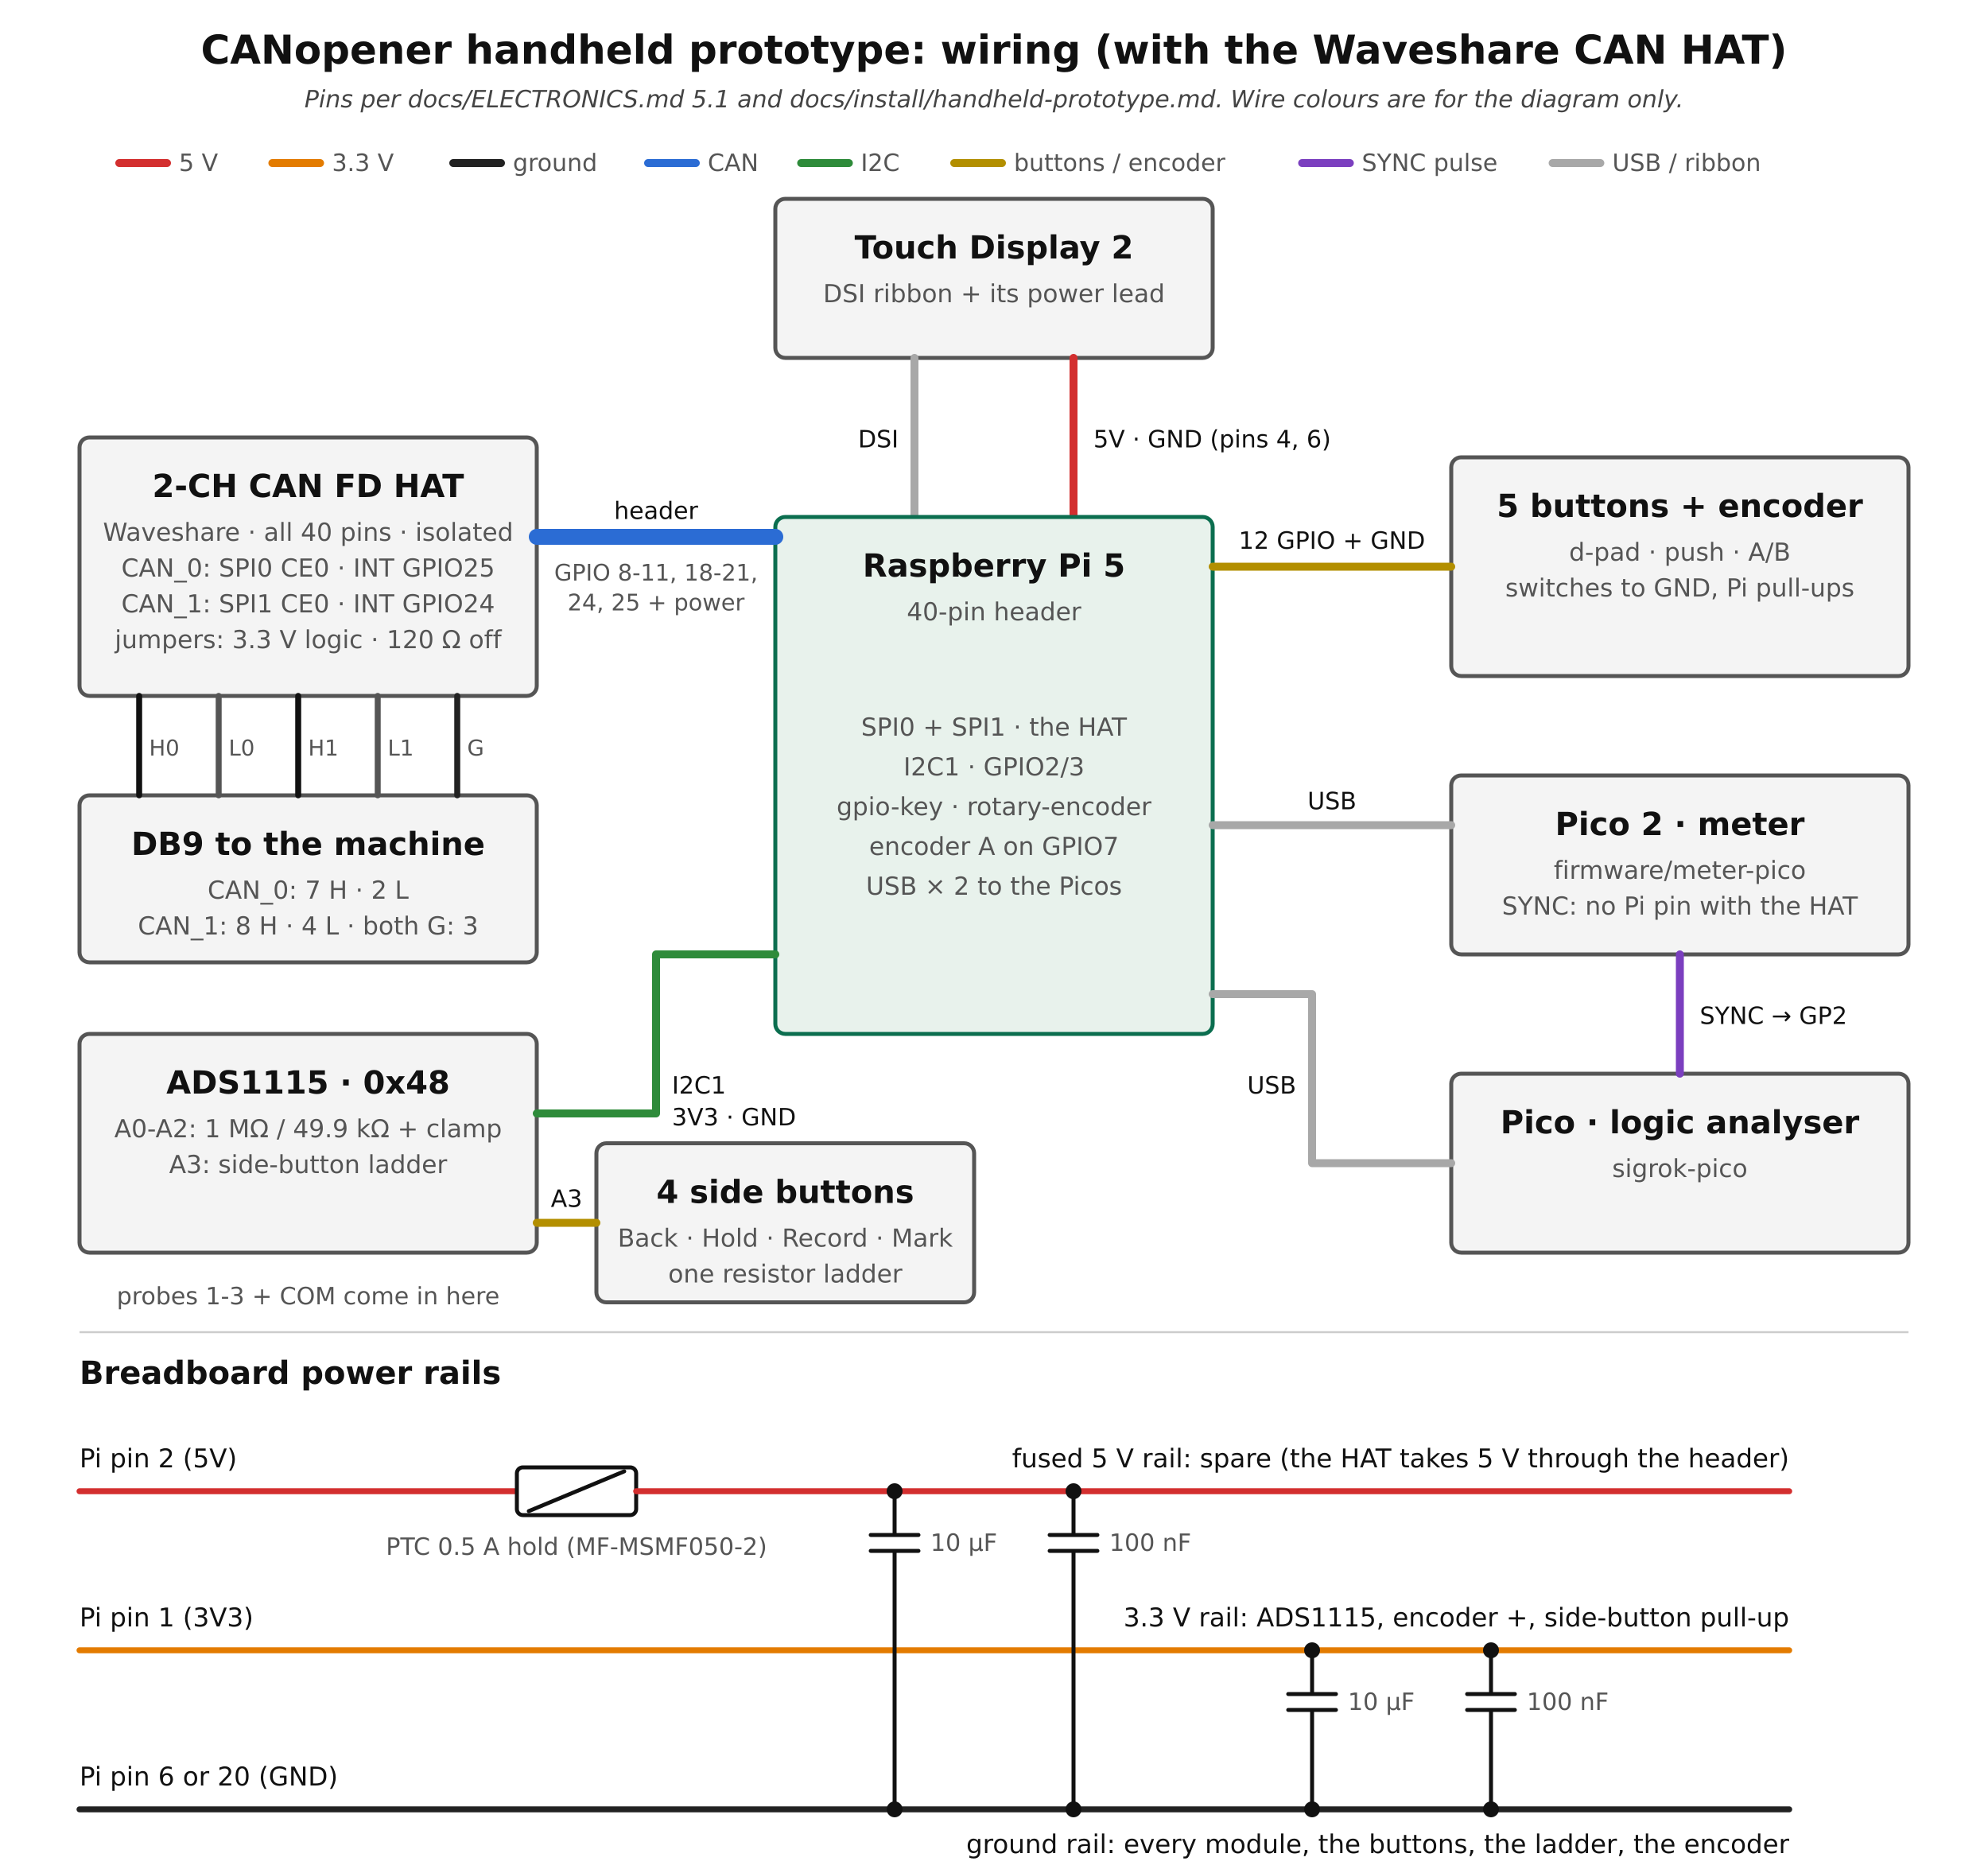
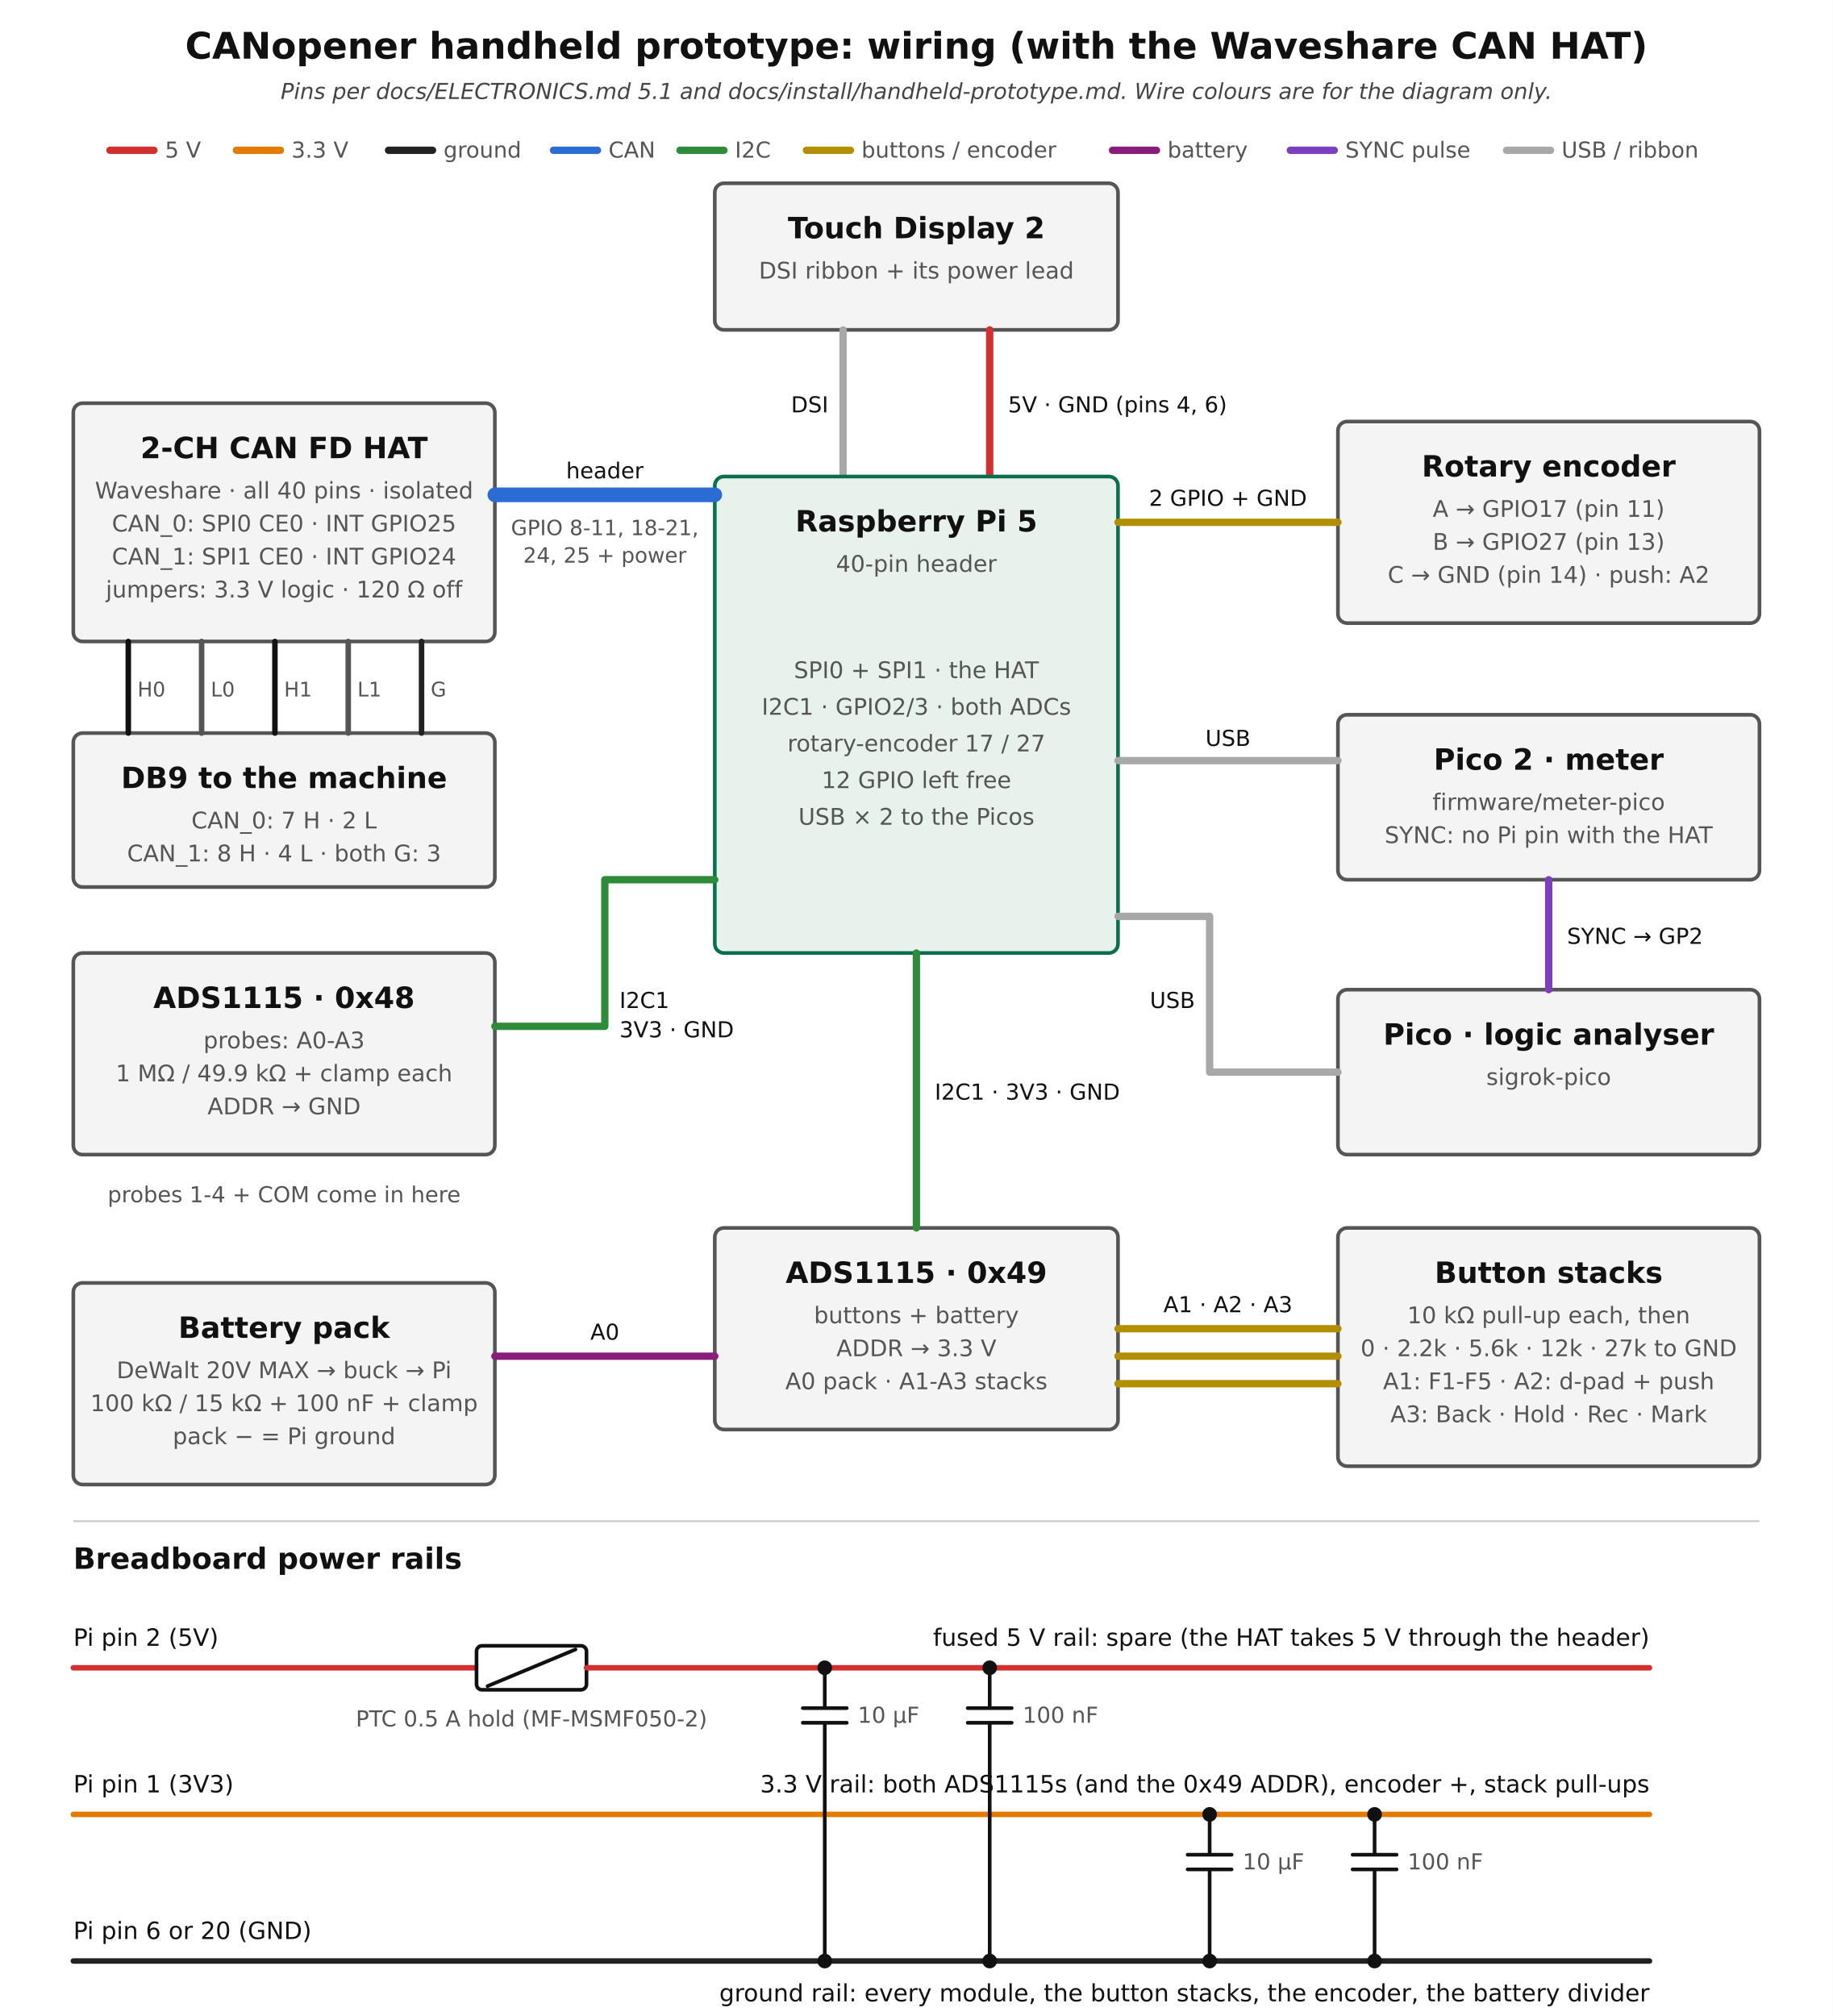
- <svg xmlns="http://www.w3.org/2000/svg" width="1000" height="940" viewBox="0 0 1000 940" font-family="DejaVu Sans, Arial, Helvetica, sans-serif">
-   <rect width="1000" height="940" fill="#ffffff" />
+ <svg xmlns="http://www.w3.org/2000/svg" width="1000" height="1100" viewBox="0 0 1000 1100" font-family="DejaVu Sans, Arial, Helvetica, sans-serif">
+   <rect width="1000" height="1100" fill="#ffffff" />
  <text x="500.0" y="32" font-size="20" font-weight="bold" text-anchor="middle" fill="#111">CANopener handheld prototype: wiring (with the Waveshare CAN HAT)</text>
  <text x="500.0" y="54" font-size="12" font-weight="normal" text-anchor="middle" fill="#444" font-style="italic">Pins per docs/ELECTRONICS.md 5.1 and docs/install/handheld-prototype.md. Wire colours are for the diagram only.</text>
  <path d="M60 82 H84" fill="none" stroke="#d32f2f" stroke-width="4" stroke-linecap="round" stroke-linejoin="round" />
  <text x="90" y="86" font-size="12" font-weight="normal" text-anchor="start" fill="#555555">5 V</text>
-   <path d="M137 82 H161" fill="none" stroke="#e37b00" stroke-width="4" stroke-linecap="round" stroke-linejoin="round" />
-   <text x="167" y="86" font-size="12" font-weight="normal" text-anchor="start" fill="#555555">3.3 V</text>
-   <path d="M228 82 H252" fill="none" stroke="#222222" stroke-width="4" stroke-linecap="round" stroke-linejoin="round" />
-   <text x="258" y="86" font-size="12" font-weight="normal" text-anchor="start" fill="#555555">ground</text>
-   <path d="M326 82 H350" fill="none" stroke="#2b6cd4" stroke-width="4" stroke-linecap="round" stroke-linejoin="round" />
-   <text x="356" y="86" font-size="12" font-weight="normal" text-anchor="start" fill="#555555">CAN</text>
-   <path d="M403 82 H427" fill="none" stroke="#2e8b3a" stroke-width="4" stroke-linecap="round" stroke-linejoin="round" />
-   <text x="433" y="86" font-size="12" font-weight="normal" text-anchor="start" fill="#555555">I2C</text>
-   <path d="M480 82 H504" fill="none" stroke="#b38f00" stroke-width="4" stroke-linecap="round" stroke-linejoin="round" />
-   <text x="510" y="86" font-size="12" font-weight="normal" text-anchor="start" fill="#555555">buttons / encoder</text>
-   <path d="M655 82 H679" fill="none" stroke="#7b3fbf" stroke-width="4" stroke-linecap="round" stroke-linejoin="round" />
-   <text x="685" y="86" font-size="12" font-weight="normal" text-anchor="start" fill="#555555">SYNC pulse</text>
-   <path d="M781 82 H805" fill="none" stroke="#a8a8a8" stroke-width="4" stroke-linecap="round" stroke-linejoin="round" />
-   <text x="811" y="86" font-size="12" font-weight="normal" text-anchor="start" fill="#555555">USB / ribbon</text>
+   <path d="M129 82 H153" fill="none" stroke="#e37b00" stroke-width="4" stroke-linecap="round" stroke-linejoin="round" />
+   <text x="159" y="86" font-size="12" font-weight="normal" text-anchor="start" fill="#555555">3.3 V</text>
+   <path d="M212 82 H236" fill="none" stroke="#222222" stroke-width="4" stroke-linecap="round" stroke-linejoin="round" />
+   <text x="242" y="86" font-size="12" font-weight="normal" text-anchor="start" fill="#555555">ground</text>
+   <path d="M302 82 H326" fill="none" stroke="#2b6cd4" stroke-width="4" stroke-linecap="round" stroke-linejoin="round" />
+   <text x="332" y="86" font-size="12" font-weight="normal" text-anchor="start" fill="#555555">CAN</text>
+   <path d="M371 82 H395" fill="none" stroke="#2e8b3a" stroke-width="4" stroke-linecap="round" stroke-linejoin="round" />
+   <text x="401" y="86" font-size="12" font-weight="normal" text-anchor="start" fill="#555555">I2C</text>
+   <path d="M440 82 H464" fill="none" stroke="#b38f00" stroke-width="4" stroke-linecap="round" stroke-linejoin="round" />
+   <text x="470" y="86" font-size="12" font-weight="normal" text-anchor="start" fill="#555555">buttons / encoder</text>
+   <path d="M607 82 H631" fill="none" stroke="#8a1c7c" stroke-width="4" stroke-linecap="round" stroke-linejoin="round" />
+   <text x="637" y="86" font-size="12" font-weight="normal" text-anchor="start" fill="#555555">battery</text>
+   <path d="M704 82 H728" fill="none" stroke="#7b3fbf" stroke-width="4" stroke-linecap="round" stroke-linejoin="round" />
+   <text x="734" y="86" font-size="12" font-weight="normal" text-anchor="start" fill="#555555">SYNC pulse</text>
+   <path d="M822 82 H846" fill="none" stroke="#a8a8a8" stroke-width="4" stroke-linecap="round" stroke-linejoin="round" />
+   <text x="852" y="86" font-size="12" font-weight="normal" text-anchor="start" fill="#555555">USB / ribbon</text>
  <rect x="390" y="100" width="220" height="80" rx="5" fill="#f4f4f4" stroke="#555" stroke-width="2" />
  <text x="500.0" y="130" font-size="16" font-weight="bold" text-anchor="middle" fill="#111">Touch Display 2</text>
  <text x="500.0" y="152" font-size="12.5" font-weight="normal" text-anchor="middle" fill="#555555">DSI ribbon + its power lead</text>
  <path d="M460 180 V260" fill="none" stroke="#a8a8a8" stroke-width="4" stroke-linecap="round" stroke-linejoin="round" />
  <path d="M540 180 V260" fill="none" stroke="#d32f2f" stroke-width="4" stroke-linecap="round" stroke-linejoin="round" />
  <text x="452" y="225" font-size="12" font-weight="normal" text-anchor="end" fill="#111">DSI</text>
  <text x="550" y="225" font-size="12" font-weight="normal" text-anchor="start" fill="#111">5V · GND (pins 4, 6)</text>
  <rect x="390" y="260" width="220" height="260" rx="5" fill="#e8f2ec" stroke="#0b6e4f" stroke-width="2" />
  <text x="500.0" y="290" font-size="16" font-weight="bold" text-anchor="middle" fill="#111">Raspberry Pi 5</text>
  <text x="500.0" y="312" font-size="12.5" font-weight="normal" text-anchor="middle" fill="#555555">40-pin header</text>
  <text x="500" y="370" font-size="12.5" font-weight="normal" text-anchor="middle" fill="#555555">SPI0 + SPI1 · the HAT</text>
-   <text x="500" y="390" font-size="12.5" font-weight="normal" text-anchor="middle" fill="#555555">I2C1 · GPIO2/3</text>
-   <text x="500" y="410" font-size="12.5" font-weight="normal" text-anchor="middle" fill="#555555">gpio-key · rotary-encoder</text>
-   <text x="500" y="430" font-size="12.5" font-weight="normal" text-anchor="middle" fill="#555555">encoder A on GPIO7</text>
+   <text x="500" y="390" font-size="12.5" font-weight="normal" text-anchor="middle" fill="#555555">I2C1 · GPIO2/3 · both ADCs</text>
+   <text x="500" y="410" font-size="12.5" font-weight="normal" text-anchor="middle" fill="#555555">rotary-encoder 17 / 27</text>
+   <text x="500" y="430" font-size="12.5" font-weight="normal" text-anchor="middle" fill="#555555">12 GPIO left free</text>
  <text x="500" y="450" font-size="12.5" font-weight="normal" text-anchor="middle" fill="#555555">USB × 2 to the Picos</text>
  <rect x="40" y="220" width="230" height="130" rx="5" fill="#f4f4f4" stroke="#555" stroke-width="2" />
  <text x="155.0" y="250" font-size="16" font-weight="bold" text-anchor="middle" fill="#111">2-CH CAN FD HAT</text>
  <text x="155.0" y="272" font-size="12.5" font-weight="normal" text-anchor="middle" fill="#555555">Waveshare · all 40 pins · isolated</text>
  <text x="155.0" y="290" font-size="12.5" font-weight="normal" text-anchor="middle" fill="#555555">CAN_0: SPI0 CE0 · INT GPIO25</text>
  <text x="155.0" y="308" font-size="12.5" font-weight="normal" text-anchor="middle" fill="#555555">CAN_1: SPI1 CE0 · INT GPIO24</text>
  <text x="155.0" y="326" font-size="12.5" font-weight="normal" text-anchor="middle" fill="#555555">jumpers: 3.3 V logic · 120 Ω off</text>
  <path d="M270 270 H390" fill="none" stroke="#2b6cd4" stroke-width="8" stroke-linecap="round" stroke-linejoin="round" />
  <text x="330" y="261" font-size="12" font-weight="normal" text-anchor="middle" fill="#111">header</text>
  <text x="330" y="292" font-size="11.5" font-weight="normal" text-anchor="middle" fill="#555555">GPIO 8-11, 18-21,</text>
  <text x="330" y="307" font-size="11.5" font-weight="normal" text-anchor="middle" fill="#555555">24, 25 + power</text>
  <rect x="40" y="400" width="230" height="84" rx="5" fill="#f4f4f4" stroke="#555" stroke-width="2" />
  <text x="155.0" y="430" font-size="16" font-weight="bold" text-anchor="middle" fill="#111">DB9 to the machine</text>
  <text x="155.0" y="452" font-size="12.5" font-weight="normal" text-anchor="middle" fill="#555555">CAN_0: 7 H · 2 L</text>
  <text x="155.0" y="470" font-size="12.5" font-weight="normal" text-anchor="middle" fill="#555555">CAN_1: 8 H · 4 L · both G: 3</text>
  <path d="M70 350 V400" fill="none" stroke="#111111" stroke-width="3" stroke-linecap="round" stroke-linejoin="round" />
  <text x="75" y="380" font-size="11" font-weight="normal" text-anchor="start" fill="#555555">H0</text>
  <path d="M110 350 V400" fill="none" stroke="#555555" stroke-width="3" stroke-linecap="round" stroke-linejoin="round" />
  <text x="115" y="380" font-size="11" font-weight="normal" text-anchor="start" fill="#555555">L0</text>
  <path d="M150 350 V400" fill="none" stroke="#111111" stroke-width="3" stroke-linecap="round" stroke-linejoin="round" />
  <text x="155" y="380" font-size="11" font-weight="normal" text-anchor="start" fill="#555555">H1</text>
  <path d="M190 350 V400" fill="none" stroke="#555555" stroke-width="3" stroke-linecap="round" stroke-linejoin="round" />
  <text x="195" y="380" font-size="11" font-weight="normal" text-anchor="start" fill="#555555">L1</text>
  <path d="M230 350 V400" fill="none" stroke="#222222" stroke-width="3" stroke-linecap="round" stroke-linejoin="round" />
  <text x="235" y="380" font-size="11" font-weight="normal" text-anchor="start" fill="#555555">G</text>
  <rect x="40" y="520" width="230" height="110" rx="5" fill="#f4f4f4" stroke="#555" stroke-width="2" />
  <text x="155.0" y="550" font-size="16" font-weight="bold" text-anchor="middle" fill="#111">ADS1115 · 0x48</text>
-   <text x="155.0" y="572" font-size="12.5" font-weight="normal" text-anchor="middle" fill="#555555">A0-A2: 1 MΩ / 49.9 kΩ + clamp</text>
-   <text x="155.0" y="590" font-size="12.5" font-weight="normal" text-anchor="middle" fill="#555555">A3: side-button ladder</text>
+   <text x="155.0" y="572" font-size="12.5" font-weight="normal" text-anchor="middle" fill="#555555">probes: A0-A3</text>
+   <text x="155.0" y="590" font-size="12.5" font-weight="normal" text-anchor="middle" fill="#555555">1 MΩ / 49.9 kΩ + clamp each</text>
+   <text x="155.0" y="608" font-size="12.5" font-weight="normal" text-anchor="middle" fill="#555555">ADDR → GND</text>
  <path d="M270 560 H330 V480 H390" fill="none" stroke="#2e8b3a" stroke-width="4" stroke-linecap="round" stroke-linejoin="round" />
  <text x="338" y="550" font-size="12" font-weight="normal" text-anchor="start" fill="#111">I2C1</text>
  <text x="338" y="566" font-size="12" font-weight="normal" text-anchor="start" fill="#111">3V3 · GND</text>
-   <text x="155" y="656" font-size="12" font-weight="normal" text-anchor="middle" fill="#555555">probes 1-3 + COM come in here</text>
-   <rect x="300" y="575" width="190" height="80" rx="5" fill="#f4f4f4" stroke="#555" stroke-width="2" />
-   <text x="395.0" y="605" font-size="16" font-weight="bold" text-anchor="middle" fill="#111">4 side buttons</text>
-   <text x="395.0" y="627" font-size="12.5" font-weight="normal" text-anchor="middle" fill="#555555">Back · Hold · Record · Mark</text>
-   <text x="395.0" y="645" font-size="12.5" font-weight="normal" text-anchor="middle" fill="#555555">one resistor ladder</text>
-   <path d="M300 615 H270" fill="none" stroke="#b38f00" stroke-width="4" stroke-linecap="round" stroke-linejoin="round" />
-   <text x="285" y="607" font-size="12" font-weight="normal" text-anchor="middle" fill="#111">A3</text>
+   <text x="155" y="656" font-size="12" font-weight="normal" text-anchor="middle" fill="#555555">probes 1-4 + COM come in here</text>
+   <rect x="390" y="670" width="220" height="110" rx="5" fill="#f4f4f4" stroke="#555" stroke-width="2" />
+   <text x="500.0" y="700" font-size="16" font-weight="bold" text-anchor="middle" fill="#111">ADS1115 · 0x49</text>
+   <text x="500.0" y="722" font-size="12.5" font-weight="normal" text-anchor="middle" fill="#555555">buttons + battery</text>
+   <text x="500.0" y="740" font-size="12.5" font-weight="normal" text-anchor="middle" fill="#555555">ADDR → 3.3 V</text>
+   <text x="500.0" y="758" font-size="12.5" font-weight="normal" text-anchor="middle" fill="#555555">A0 pack · A1-A3 stacks</text>
+   <path d="M500 520 V670" fill="none" stroke="#2e8b3a" stroke-width="4" stroke-linecap="round" stroke-linejoin="round" />
+   <text x="510" y="600" font-size="12" font-weight="normal" text-anchor="start" fill="#111">I2C1 · 3V3 · GND</text>
+   <rect x="40" y="700" width="230" height="110" rx="5" fill="#f4f4f4" stroke="#555" stroke-width="2" />
+   <text x="155.0" y="730" font-size="16" font-weight="bold" text-anchor="middle" fill="#111">Battery pack</text>
+   <text x="155.0" y="752" font-size="12.5" font-weight="normal" text-anchor="middle" fill="#555555">DeWalt 20V MAX → buck → Pi</text>
+   <text x="155.0" y="770" font-size="12.5" font-weight="normal" text-anchor="middle" fill="#555555">100 kΩ / 15 kΩ + 100 nF + clamp</text>
+   <text x="155.0" y="788" font-size="12.5" font-weight="normal" text-anchor="middle" fill="#555555">pack − = Pi ground</text>
+   <path d="M270 740 H390" fill="none" stroke="#8a1c7c" stroke-width="4" stroke-linecap="round" stroke-linejoin="round" />
+   <text x="330" y="731" font-size="12" font-weight="normal" text-anchor="middle" fill="#111">A0</text>
  <rect x="730" y="230" width="230" height="110" rx="5" fill="#f4f4f4" stroke="#555" stroke-width="2" />
-   <text x="845.0" y="260" font-size="16" font-weight="bold" text-anchor="middle" fill="#111">5 buttons + encoder</text>
-   <text x="845.0" y="282" font-size="12.5" font-weight="normal" text-anchor="middle" fill="#555555">d-pad · push · A/B</text>
-   <text x="845.0" y="300" font-size="12.5" font-weight="normal" text-anchor="middle" fill="#555555">switches to GND, Pi pull-ups</text>
+   <text x="845.0" y="260" font-size="16" font-weight="bold" text-anchor="middle" fill="#111">Rotary encoder</text>
+   <text x="845.0" y="282" font-size="12.5" font-weight="normal" text-anchor="middle" fill="#555555">A → GPIO17 (pin 11)</text>
+   <text x="845.0" y="300" font-size="12.5" font-weight="normal" text-anchor="middle" fill="#555555">B → GPIO27 (pin 13)</text>
+   <text x="845.0" y="318" font-size="12.5" font-weight="normal" text-anchor="middle" fill="#555555">C → GND (pin 14) · push: A2</text>
  <path d="M730 285 H610" fill="none" stroke="#b38f00" stroke-width="4" stroke-linecap="round" stroke-linejoin="round" />
-   <text x="670" y="276" font-size="12" font-weight="normal" text-anchor="middle" fill="#111">12 GPIO + GND</text>
+   <text x="670" y="276" font-size="12" font-weight="normal" text-anchor="middle" fill="#111">2 GPIO + GND</text>
  <rect x="730" y="390" width="230" height="90" rx="5" fill="#f4f4f4" stroke="#555" stroke-width="2" />
  <text x="845.0" y="420" font-size="16" font-weight="bold" text-anchor="middle" fill="#111">Pico 2 · meter</text>
  <text x="845.0" y="442" font-size="12.5" font-weight="normal" text-anchor="middle" fill="#555555">firmware/meter-pico</text>
  <text x="845.0" y="460" font-size="12.5" font-weight="normal" text-anchor="middle" fill="#555555">SYNC: no Pi pin with the HAT</text>
  <path d="M730 415 H610" fill="none" stroke="#a8a8a8" stroke-width="4" stroke-linecap="round" stroke-linejoin="round" />
  <text x="670" y="407" font-size="12" font-weight="normal" text-anchor="middle" fill="#111">USB</text>
  <rect x="730" y="540" width="230" height="90" rx="5" fill="#f4f4f4" stroke="#555" stroke-width="2" />
  <text x="845.0" y="570" font-size="16" font-weight="bold" text-anchor="middle" fill="#111">Pico · logic analyser</text>
  <text x="845.0" y="592" font-size="12.5" font-weight="normal" text-anchor="middle" fill="#555555">sigrok-pico</text>
  <path d="M730 585 H660 V500 H610" fill="none" stroke="#a8a8a8" stroke-width="4" stroke-linecap="round" stroke-linejoin="round" />
  <text x="652" y="550" font-size="12" font-weight="normal" text-anchor="end" fill="#111">USB</text>
  <path d="M845 480 V540" fill="none" stroke="#7b3fbf" stroke-width="4" stroke-linecap="round" stroke-linejoin="round" />
  <text x="855" y="515" font-size="12" font-weight="normal" text-anchor="start" fill="#111">SYNC → GP2</text>
-   <line x1="40" y1="670" x2="960" y2="670" stroke="#ccc" stroke-width="1" />
-   <text x="40" y="696" font-size="16" font-weight="bold" text-anchor="start" fill="#111">Breadboard power rails</text>
-   <text x="40" y="738" font-size="13" font-weight="normal" text-anchor="start" fill="#111">Pi pin 2 (5V)</text>
-   <path d="M40 750 H260" fill="none" stroke="#d32f2f" stroke-width="3" stroke-linecap="round" stroke-linejoin="round" />
-   <rect x="260" y="738" width="60" height="24" rx="3" fill="#fff" stroke="#111111" stroke-width="2" />
-   <path d="M266 760 L314 740" fill="none" stroke="#111111" stroke-width="2" stroke-linecap="round" stroke-linejoin="round" />
-   <text x="290" y="782" font-size="12" font-weight="normal" text-anchor="middle" fill="#555555">PTC 0.5 A hold (MF-MSMF050-2)</text>
-   <path d="M320 750 H900" fill="none" stroke="#d32f2f" stroke-width="3" stroke-linecap="round" stroke-linejoin="round" />
-   <text x="900" y="738" font-size="13" font-weight="normal" text-anchor="end" fill="#111">fused 5 V rail: spare (the HAT takes 5 V through the header)</text>
-   <text x="40" y="818" font-size="13" font-weight="normal" text-anchor="start" fill="#111">Pi pin 1 (3V3)</text>
-   <path d="M40 830 H900" fill="none" stroke="#e37b00" stroke-width="3" stroke-linecap="round" stroke-linejoin="round" />
-   <text x="900" y="818" font-size="13" font-weight="normal" text-anchor="end" fill="#111">3.3 V rail: ADS1115, encoder +, side-button pull-up</text>
-   <text x="40" y="898" font-size="13" font-weight="normal" text-anchor="start" fill="#111">Pi pin 6 or 20 (GND)</text>
-   <path d="M40 910 H900" fill="none" stroke="#222222" stroke-width="3" stroke-linecap="round" stroke-linejoin="round" />
-   <text x="900" y="932" font-size="13" font-weight="normal" text-anchor="end" fill="#111">ground rail: every module, the buttons, the ladder, the encoder</text>
-   <path d="M450 750 V772 M438 772 H462 M438 780 H462 M450 780 V910" fill="none" stroke="#111111" stroke-width="2" stroke-linecap="round" stroke-linejoin="round" />
-   <text x="468" y="780" font-size="12" font-weight="normal" text-anchor="start" fill="#555555">10 µF</text>
-   <circle cx="450" cy="750" r="4" fill="#111111" />
+   <rect x="730" y="670" width="230" height="130" rx="5" fill="#f4f4f4" stroke="#555" stroke-width="2" />
+   <text x="845.0" y="700" font-size="16" font-weight="bold" text-anchor="middle" fill="#111">Button stacks</text>
+   <text x="845.0" y="722" font-size="12.5" font-weight="normal" text-anchor="middle" fill="#555555">10 kΩ pull-up each, then</text>
+   <text x="845.0" y="740" font-size="12.5" font-weight="normal" text-anchor="middle" fill="#555555">0 · 2.2k · 5.6k · 12k · 27k to GND</text>
+   <text x="845.0" y="758" font-size="12.5" font-weight="normal" text-anchor="middle" fill="#555555">A1: F1-F5 · A2: d-pad + push</text>
+   <text x="845.0" y="776" font-size="12.5" font-weight="normal" text-anchor="middle" fill="#555555">A3: Back · Hold · Rec · Mark</text>
+   <path d="M730 725 H610" fill="none" stroke="#b38f00" stroke-width="4" stroke-linecap="round" stroke-linejoin="round" />
+   <path d="M730 740 H610" fill="none" stroke="#b38f00" stroke-width="4" stroke-linecap="round" stroke-linejoin="round" />
+   <path d="M730 755 H610" fill="none" stroke="#b38f00" stroke-width="4" stroke-linecap="round" stroke-linejoin="round" />
+   <text x="670" y="716" font-size="12" font-weight="normal" text-anchor="middle" fill="#111">A1 · A2 · A3</text>
+   <line x1="40" y1="830" x2="960" y2="830" stroke="#ccc" stroke-width="1" />
+   <text x="40" y="856" font-size="16" font-weight="bold" text-anchor="start" fill="#111">Breadboard power rails</text>
+   <text x="40" y="898" font-size="13" font-weight="normal" text-anchor="start" fill="#111">Pi pin 2 (5V)</text>
+   <path d="M40 910 H260" fill="none" stroke="#d32f2f" stroke-width="3" stroke-linecap="round" stroke-linejoin="round" />
+   <rect x="260" y="898" width="60" height="24" rx="3" fill="#fff" stroke="#111111" stroke-width="2" />
+   <path d="M266 920 L314 900" fill="none" stroke="#111111" stroke-width="2" stroke-linecap="round" stroke-linejoin="round" />
+   <text x="290" y="942" font-size="12" font-weight="normal" text-anchor="middle" fill="#555555">PTC 0.5 A hold (MF-MSMF050-2)</text>
+   <path d="M320 910 H900" fill="none" stroke="#d32f2f" stroke-width="3" stroke-linecap="round" stroke-linejoin="round" />
+   <text x="900" y="898" font-size="13" font-weight="normal" text-anchor="end" fill="#111">fused 5 V rail: spare (the HAT takes 5 V through the header)</text>
+   <text x="40" y="978" font-size="13" font-weight="normal" text-anchor="start" fill="#111">Pi pin 1 (3V3)</text>
+   <path d="M40 990 H900" fill="none" stroke="#e37b00" stroke-width="3" stroke-linecap="round" stroke-linejoin="round" />
+   <text x="900" y="978" font-size="13" font-weight="normal" text-anchor="end" fill="#111">3.3 V rail: both ADS1115s (and the 0x49 ADDR), encoder +, stack pull-ups</text>
+   <text x="40" y="1058" font-size="13" font-weight="normal" text-anchor="start" fill="#111">Pi pin 6 or 20 (GND)</text>
+   <path d="M40 1070 H900" fill="none" stroke="#222222" stroke-width="3" stroke-linecap="round" stroke-linejoin="round" />
+   <text x="900" y="1092" font-size="13" font-weight="normal" text-anchor="end" fill="#111">ground rail: every module, the button stacks, the encoder, the battery divider</text>
+   <path d="M450 910 V932 M438 932 H462 M438 940 H462 M450 940 V1070" fill="none" stroke="#111111" stroke-width="2" stroke-linecap="round" stroke-linejoin="round" />
+   <text x="468" y="940" font-size="12" font-weight="normal" text-anchor="start" fill="#555555">10 µF</text>
  <circle cx="450" cy="910" r="4" fill="#111111" />
-   <path d="M540 750 V772 M528 772 H552 M528 780 H552 M540 780 V910" fill="none" stroke="#111111" stroke-width="2" stroke-linecap="round" stroke-linejoin="round" />
-   <text x="558" y="780" font-size="12" font-weight="normal" text-anchor="start" fill="#555555">100 nF</text>
-   <circle cx="540" cy="750" r="4" fill="#111111" />
+   <circle cx="450" cy="1070" r="4" fill="#111111" />
+   <path d="M540 910 V932 M528 932 H552 M528 940 H552 M540 940 V1070" fill="none" stroke="#111111" stroke-width="2" stroke-linecap="round" stroke-linejoin="round" />
+   <text x="558" y="940" font-size="12" font-weight="normal" text-anchor="start" fill="#555555">100 nF</text>
  <circle cx="540" cy="910" r="4" fill="#111111" />
-   <path d="M660 830 V852 M648 852 H672 M648 860 H672 M660 860 V910" fill="none" stroke="#111111" stroke-width="2" stroke-linecap="round" stroke-linejoin="round" />
-   <text x="678" y="860" font-size="12" font-weight="normal" text-anchor="start" fill="#555555">10 µF</text>
-   <circle cx="660" cy="830" r="4" fill="#111111" />
-   <circle cx="660" cy="910" r="4" fill="#111111" />
-   <path d="M750 830 V852 M738 852 H762 M738 860 H762 M750 860 V910" fill="none" stroke="#111111" stroke-width="2" stroke-linecap="round" stroke-linejoin="round" />
-   <text x="768" y="860" font-size="12" font-weight="normal" text-anchor="start" fill="#555555">100 nF</text>
-   <circle cx="750" cy="830" r="4" fill="#111111" />
-   <circle cx="750" cy="910" r="4" fill="#111111" />
+   <circle cx="540" cy="1070" r="4" fill="#111111" />
+   <path d="M660 990 V1012 M648 1012 H672 M648 1020 H672 M660 1020 V1070" fill="none" stroke="#111111" stroke-width="2" stroke-linecap="round" stroke-linejoin="round" />
+   <text x="678" y="1020" font-size="12" font-weight="normal" text-anchor="start" fill="#555555">10 µF</text>
+   <circle cx="660" cy="990" r="4" fill="#111111" />
+   <circle cx="660" cy="1070" r="4" fill="#111111" />
+   <path d="M750 990 V1012 M738 1012 H762 M738 1020 H762 M750 1020 V1070" fill="none" stroke="#111111" stroke-width="2" stroke-linecap="round" stroke-linejoin="round" />
+   <text x="768" y="1020" font-size="12" font-weight="normal" text-anchor="start" fill="#555555">100 nF</text>
+   <circle cx="750" cy="990" r="4" fill="#111111" />
+   <circle cx="750" cy="1070" r="4" fill="#111111" />
</svg>
